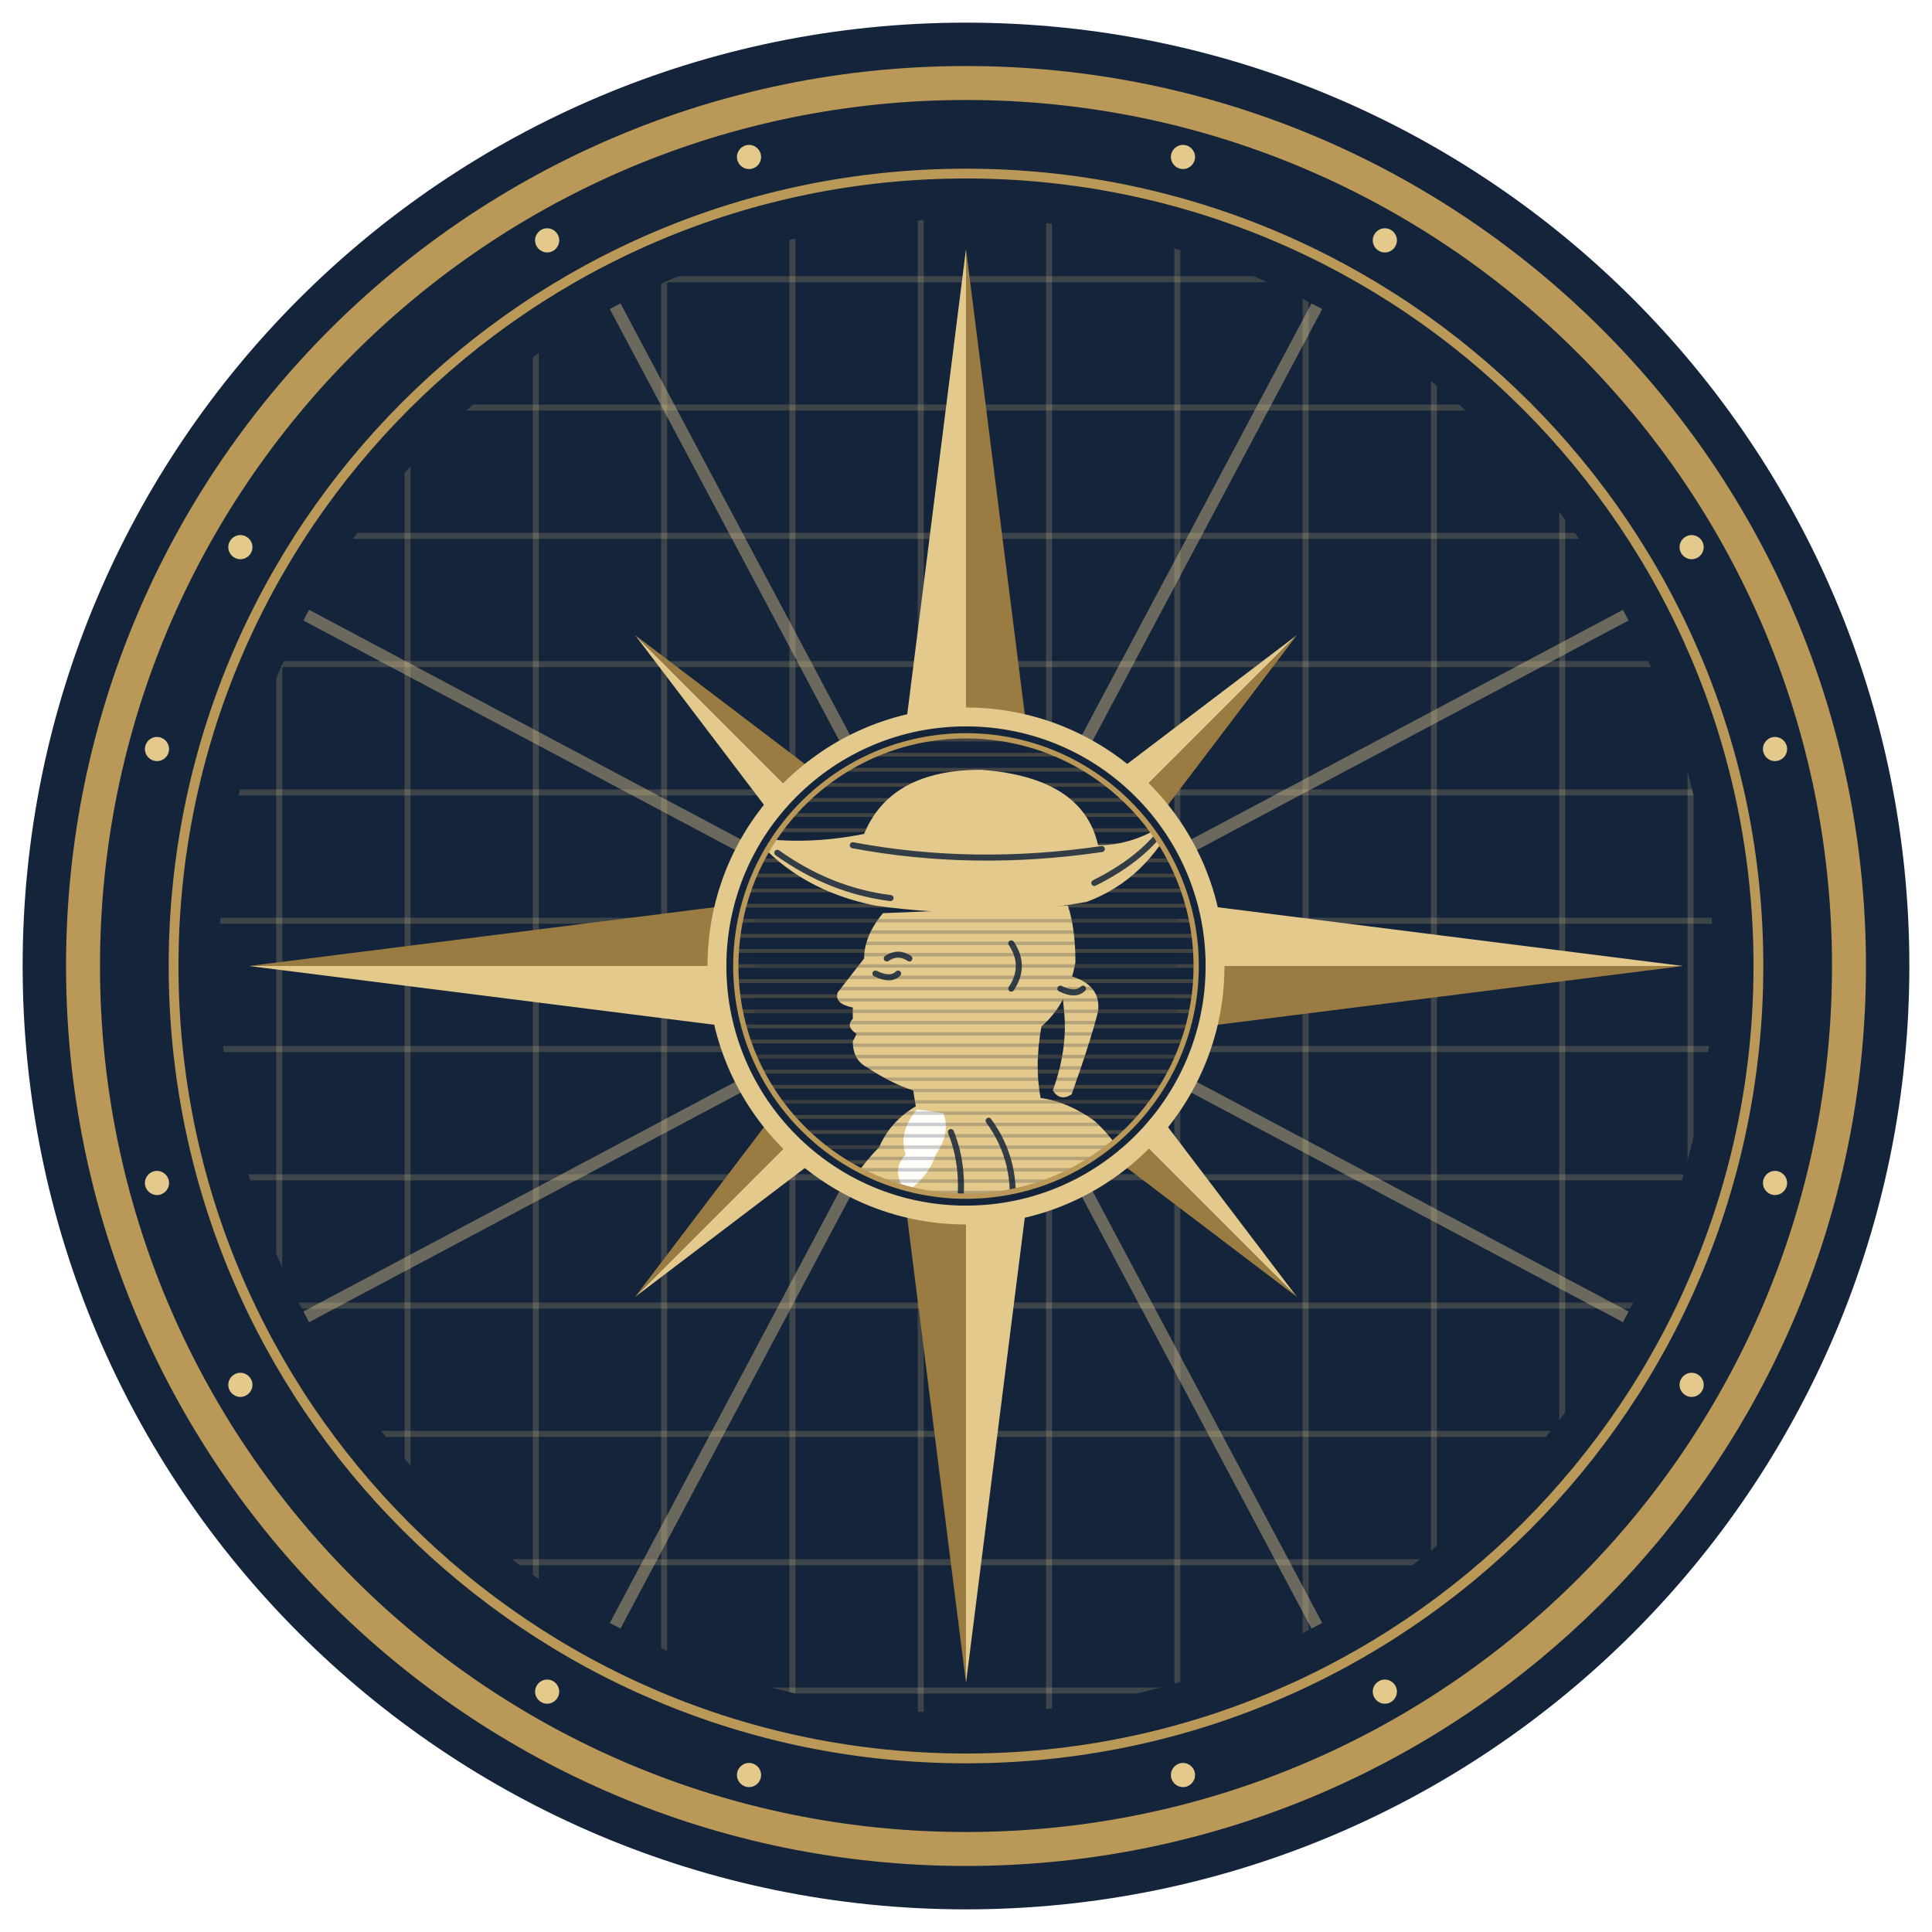
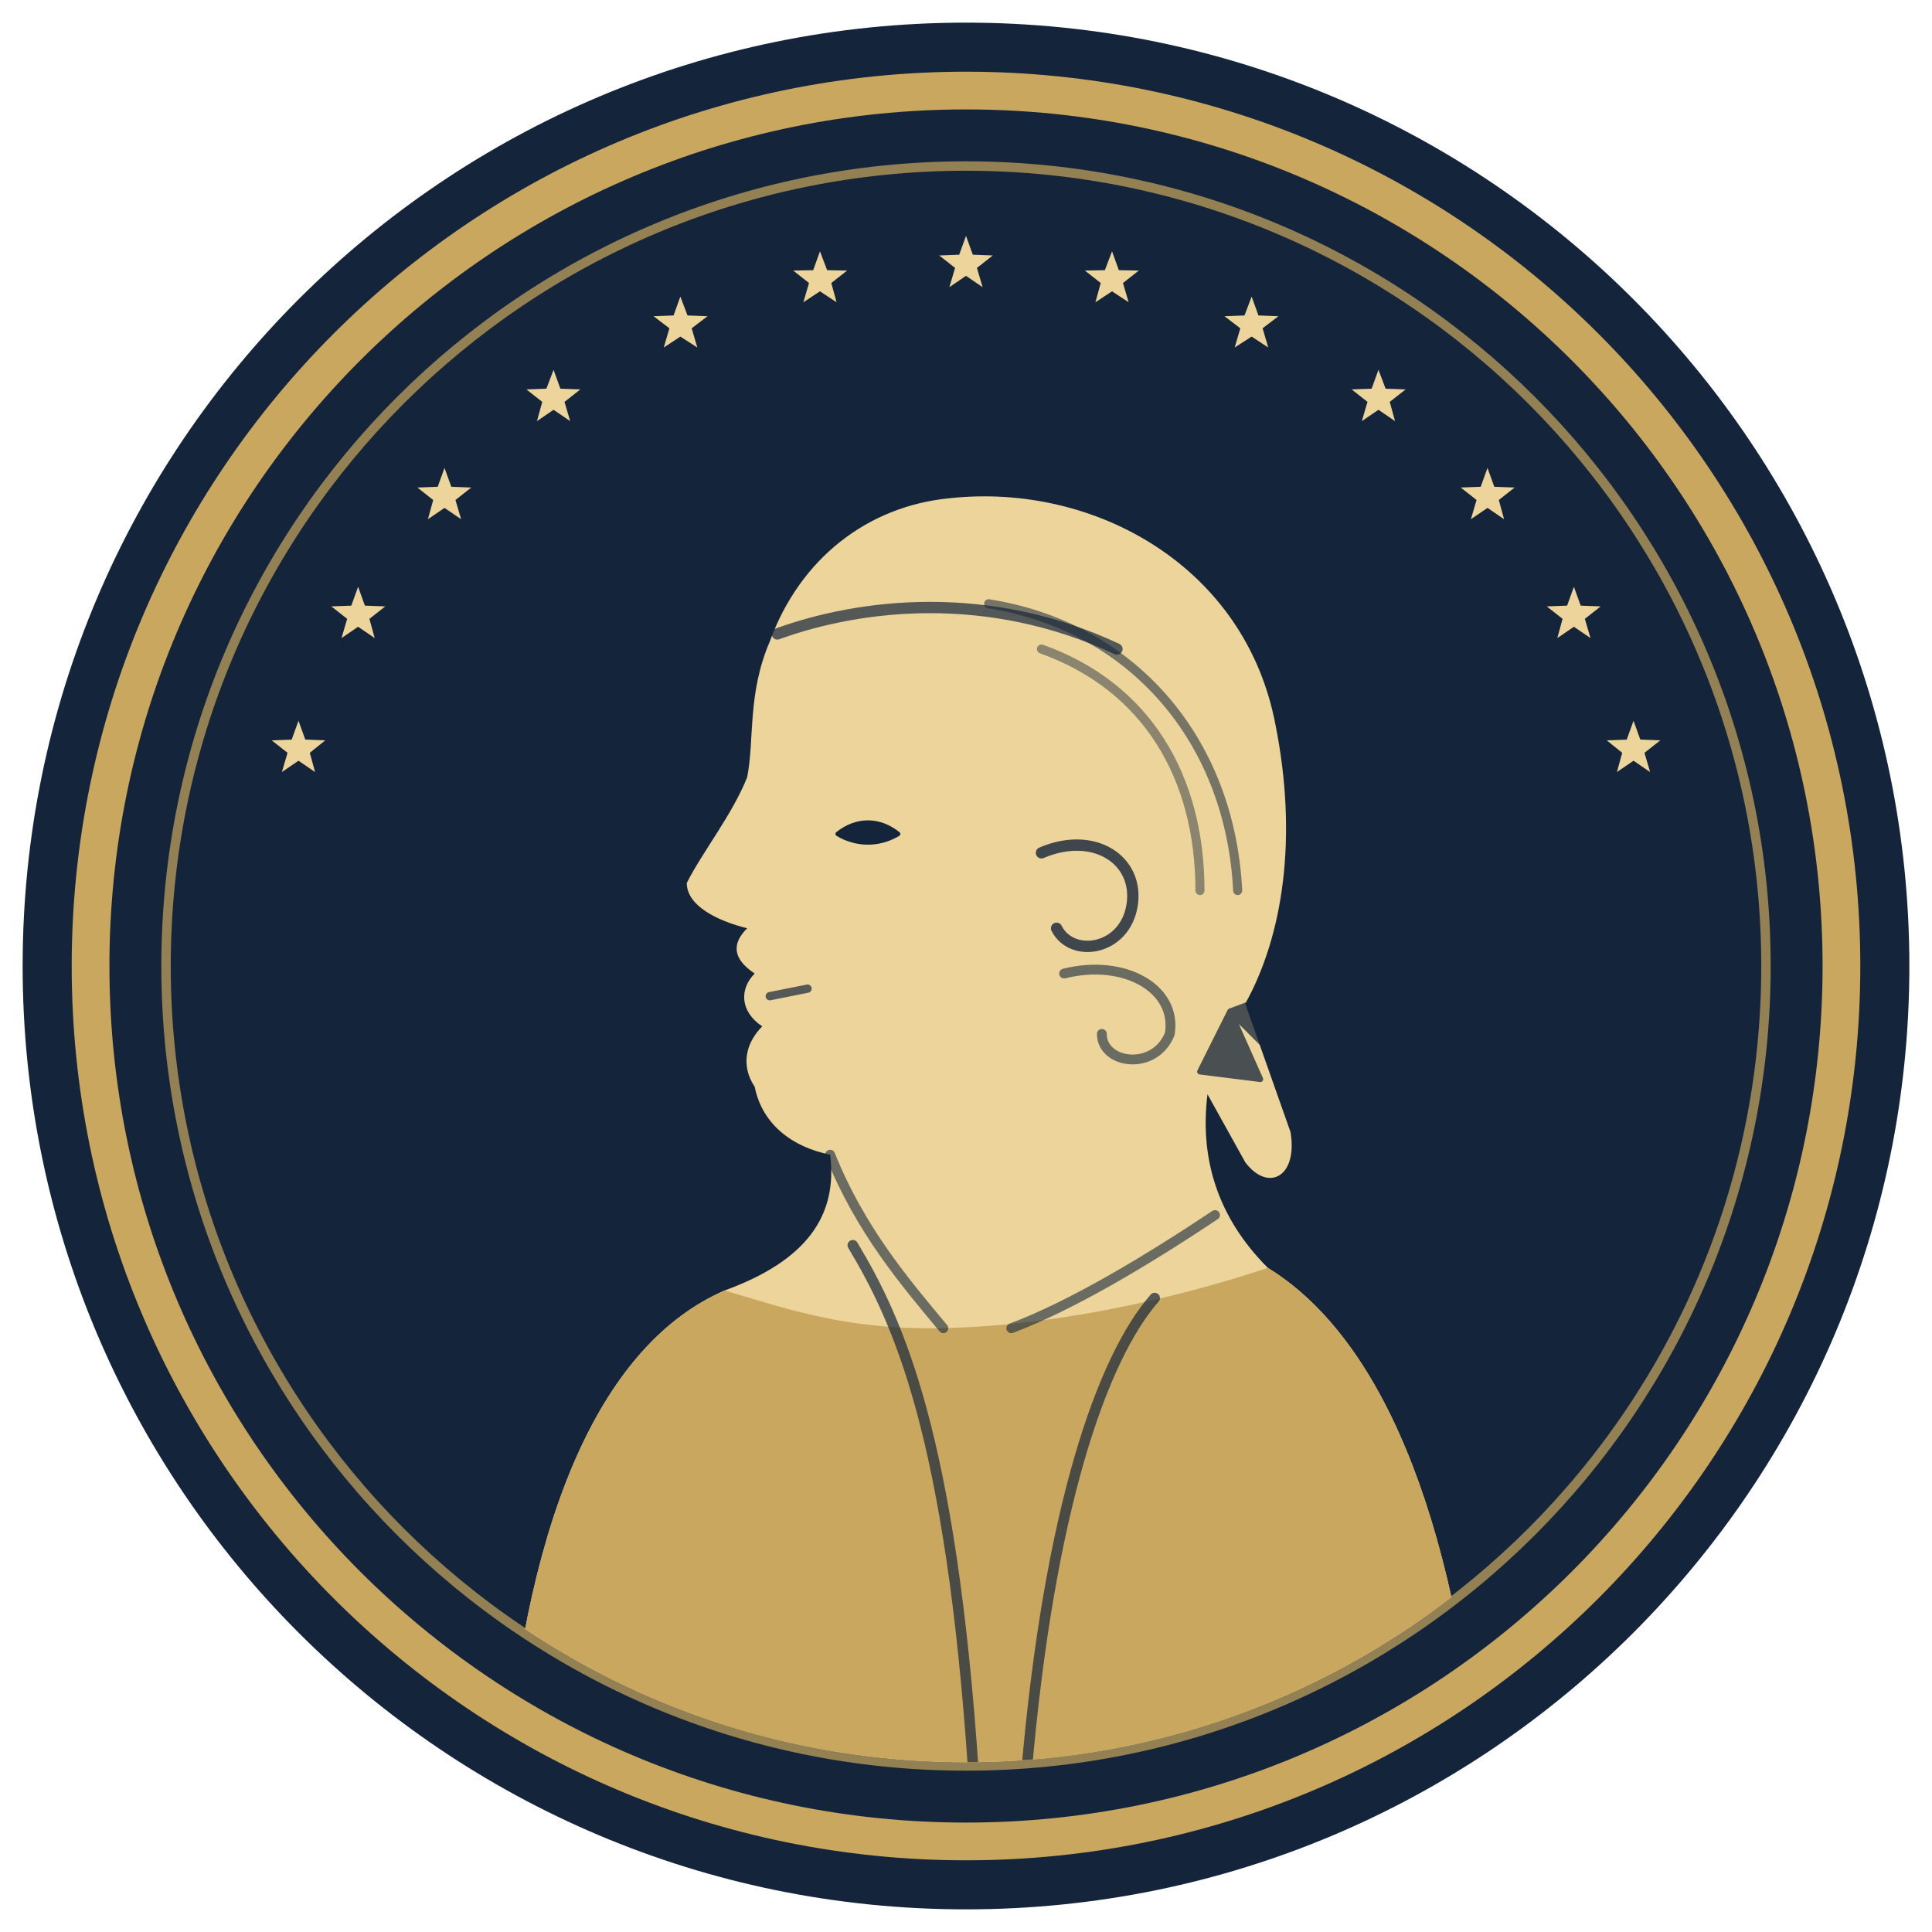
<svg xmlns="http://www.w3.org/2000/svg" viewBox="0 0 512 512" role="img" aria-label="Civic Atlas">
  <circle cx="256" cy="256" r="250" fill="#14243a" />
-   <defs>
-     <clipPath id="ca-in">
-       <circle cx="256" cy="256" r="198" />
-     </clipPath>
-   </defs>
-   <g clip-path="url(#ca-in)" stroke="#e3c98c" stroke-opacity=".2" stroke-width="1.6" fill="none">
-     <line x1="40" y1="40" x2="40" y2="472" />
-     <line x1="40" y1="40" x2="472" y2="40" />
-     <line x1="74" y1="40" x2="74" y2="472" />
-     <line x1="40" y1="74" x2="472" y2="74" />
-     <line x1="108" y1="40" x2="108" y2="472" />
-     <line x1="40" y1="108" x2="472" y2="108" />
-     <line x1="142" y1="40" x2="142" y2="472" />
-     <line x1="40" y1="142" x2="472" y2="142" />
-     <line x1="176" y1="40" x2="176" y2="472" />
-     <line x1="40" y1="176" x2="472" y2="176" />
-     <line x1="210" y1="40" x2="210" y2="472" />
-     <line x1="40" y1="210" x2="472" y2="210" />
-     <line x1="244" y1="40" x2="244" y2="472" />
-     <line x1="40" y1="244" x2="472" y2="244" />
-     <line x1="278" y1="40" x2="278" y2="472" />
-     <line x1="40" y1="278" x2="472" y2="278" />
-     <line x1="312" y1="40" x2="312" y2="472" />
-     <line x1="40" y1="312" x2="472" y2="312" />
-     <line x1="346" y1="40" x2="346" y2="472" />
-     <line x1="40" y1="346" x2="472" y2="346" />
-     <line x1="380" y1="40" x2="380" y2="472" />
-     <line x1="40" y1="380" x2="472" y2="380" />
-     <line x1="414" y1="40" x2="414" y2="472" />
-     <line x1="40" y1="414" x2="472" y2="414" />
-     <line x1="448" y1="40" x2="448" y2="472" />
-     <line x1="40" y1="448" x2="472" y2="448" />
-     <line x1="378.1" y1="26.4" x2="133.9" y2="485.6" stroke-width="3.2" stroke-opacity=".42" />
-     <line x1="485.6" y1="133.9" x2="26.4" y2="378.1" stroke-width="3.2" stroke-opacity=".42" />
-     <line x1="485.6" y1="378.1" x2="26.4" y2="133.9" stroke-width="3.2" stroke-opacity=".42" />
-     <line x1="378.1" y1="485.6" x2="133.9" y2="26.4" stroke-width="3.2" stroke-opacity=".42" />
+   <circle cx="256" cy="256" r="232" fill="none" stroke="#c9a75f" stroke-width="10" />
+   <circle cx="256" cy="256" r="212" fill="none" stroke="#c9a75f" stroke-width="2.5" stroke-opacity=".7" />
+   <g fill="#ecd49a">
+     <polygon points="79.1,191.0 80.9,196.0 86.2,196.2 82.1,199.5 83.5,204.6 79.1,201.6 74.7,204.6 76.2,199.5 72.0,196.2 77.3,196.0" />
+     <polygon points="94.9,155.5 96.7,160.5 102.1,160.7 97.9,164.0 99.3,169.1 94.9,166.1 90.5,169.1 92.0,164.0 87.8,160.7 93.1,160.5" />
+     <polygon points="117.8,124.0 119.6,129.0 124.9,129.2 120.7,132.5 122.2,137.6 117.8,134.6 113.4,137.6 114.8,132.5 110.6,129.2 116.0,129.0" />
+     <polygon points="146.7,98.0 148.5,103.0 153.8,103.2 149.6,106.5 151.1,111.6 146.7,108.6 142.3,111.6 143.7,106.5 139.5,103.2 144.8,103.0" />
+     <polygon points="180.3,78.6 182.2,83.6 187.5,83.8 183.3,87.0 184.8,92.1 180.3,89.2 175.9,92.1 177.4,87.0 173.2,83.8 178.5,83.6" />
+     <polygon points="217.3,66.6 219.2,71.6 224.5,71.7 220.3,75.0 221.7,80.1 217.3,77.2 212.9,80.1 214.4,75.0 210.2,71.7 215.5,71.6" />
+     <polygon points="256.0,62.5 257.8,67.5 263.1,67.7 258.9,71.0 260.4,76.1 256.0,73.1 251.6,76.1 253.1,71.0 248.9,67.7 254.2,67.5" />
+     <polygon points="294.7,66.6 296.5,71.6 301.8,71.7 297.6,75.0 299.1,80.1 294.7,77.2 290.3,80.1 291.7,75.0 287.5,71.7 292.8,71.6" />
+     <polygon points="331.7,78.6 333.5,83.6 338.8,83.8 334.6,87.0 336.1,92.1 331.7,89.2 327.2,92.1 328.7,87.0 324.5,83.8 329.8,83.6" />
+     <polygon points="365.3,98.0 367.2,103.0 372.5,103.2 368.3,106.5 369.7,111.6 365.3,108.6 360.9,111.6 362.4,106.5 358.2,103.2 363.5,103.0" />
+     <polygon points="394.2,124.0 396.0,129.0 401.4,129.2 397.2,132.5 398.6,137.6 394.2,134.6 389.8,137.6 391.3,132.5 387.1,129.2 392.4,129.0" />
+     <polygon points="417.1,155.5 418.9,160.5 424.2,160.7 420.0,164.0 421.5,169.1 417.1,166.1 412.7,169.1 414.1,164.0 409.9,160.7 415.3,160.5" />
+     <polygon points="432.9,191.0 434.7,196.0 440.0,196.2 435.8,199.5 437.3,204.6 432.9,201.6 428.5,204.6 429.9,199.5 425.8,196.2 431.1,196.0" />
  </g>
-   <circle cx="256" cy="256" r="234" fill="none" stroke="#b99858" stroke-width="9" />
-   <circle cx="256" cy="256" r="210" fill="none" stroke="#b99858" stroke-width="2.6" />
-   <circle cx="313.5" cy="41.6" r="3.2" fill="#e3c98c" />
-   <circle cx="367.0" cy="63.7" r="3.2" fill="#e3c98c" />
-   <circle cx="448.3" cy="145.0" r="3.2" fill="#e3c98c" />
-   <circle cx="470.4" cy="198.5" r="3.2" fill="#e3c98c" />
-   <circle cx="470.4" cy="313.5" r="3.2" fill="#e3c98c" />
-   <circle cx="448.3" cy="367.0" r="3.2" fill="#e3c98c" />
-   <circle cx="367.0" cy="448.3" r="3.2" fill="#e3c98c" />
-   <circle cx="313.5" cy="470.4" r="3.2" fill="#e3c98c" />
-   <circle cx="198.5" cy="470.4" r="3.2" fill="#e3c98c" />
-   <circle cx="145.0" cy="448.3" r="3.2" fill="#e3c98c" />
-   <circle cx="63.7" cy="367.0" r="3.2" fill="#e3c98c" />
-   <circle cx="41.6" cy="313.5" r="3.2" fill="#e3c98c" />
-   <circle cx="41.6" cy="198.5" r="3.2" fill="#e3c98c" />
-   <circle cx="63.7" cy="145.0" r="3.2" fill="#e3c98c" />
-   <circle cx="145.0" cy="63.7" r="3.2" fill="#e3c98c" />
-   <circle cx="198.5" cy="41.6" r="3.2" fill="#e3c98c" />
-   <polygon points="256.0,256.0 256.0,66.0 232.0,256.0" fill="#e3c98c" />
-   <polygon points="256.0,256.0 256.0,66.0 280.0,256.0" fill="#9a7c43" />
-   <polygon points="256.0,256.0 343.7,168.3 244.0,244.0" fill="#e3c98c" />
-   <polygon points="256.0,256.0 343.7,168.3 268.0,268.0" fill="#9a7c43" />
-   <polygon points="256.0,256.0 446.0,256.0 256.0,232.0" fill="#e3c98c" />
-   <polygon points="256.0,256.0 446.0,256.0 256.0,280.0" fill="#9a7c43" />
-   <polygon points="256.0,256.0 343.7,343.7 268.0,244.0" fill="#e3c98c" />
-   <polygon points="256.0,256.0 343.7,343.7 244.0,268.0" fill="#9a7c43" />
-   <polygon points="256.0,256.0 256.0,446.0 280.0,256.0" fill="#e3c98c" />
-   <polygon points="256.0,256.0 256.0,446.0 232.0,256.0" fill="#9a7c43" />
-   <polygon points="256.0,256.0 168.3,343.7 268.0,268.0" fill="#e3c98c" />
-   <polygon points="256.0,256.0 168.3,343.7 244.0,244.0" fill="#9a7c43" />
-   <polygon points="256.0,256.0 66.0,256.0 256.0,280.0" fill="#e3c98c" />
-   <polygon points="256.0,256.0 66.0,256.0 256.0,232.0" fill="#9a7c43" />
-   <polygon points="256.0,256.0 168.3,168.3 244.0,268.0" fill="#e3c98c" />
-   <polygon points="256.0,256.0 168.3,168.3 268.0,244.0" fill="#9a7c43" />
-   <circle cx="256" cy="256" r="66" fill="#14243a" stroke="#e3c98c" stroke-width="5" />
  <defs>
    <clipPath id="ca-med">
-       <circle cx="256" cy="256" r="61" />
+       <circle cx="256" cy="256" r="211" />
    </clipPath>
  </defs>
  <g clip-path="url(#ca-med)">
-     <g stroke="#b99858" stroke-opacity=".28" stroke-width="1">
-       <line x1="186" y1="192" x2="326" y2="192" />
-       <line x1="186" y1="196" x2="326" y2="196" />
-       <line x1="186" y1="200" x2="326" y2="200" />
-       <line x1="186" y1="204" x2="326" y2="204" />
-       <line x1="186" y1="208" x2="326" y2="208" />
-       <line x1="186" y1="212" x2="326" y2="212" />
-       <line x1="186" y1="216" x2="326" y2="216" />
-       <line x1="186" y1="220" x2="326" y2="220" />
-       <line x1="186" y1="224" x2="326" y2="224" />
-       <line x1="186" y1="228" x2="326" y2="228" />
-       <line x1="186" y1="232" x2="326" y2="232" />
-       <line x1="186" y1="236" x2="326" y2="236" />
-       <line x1="186" y1="240" x2="326" y2="240" />
-       <line x1="186" y1="244" x2="326" y2="244" />
-       <line x1="186" y1="248" x2="326" y2="248" />
-       <line x1="186" y1="252" x2="326" y2="252" />
-       <line x1="186" y1="256" x2="326" y2="256" />
-       <line x1="186" y1="260" x2="326" y2="260" />
-       <line x1="186" y1="264" x2="326" y2="264" />
-       <line x1="186" y1="268" x2="326" y2="268" />
-       <line x1="186" y1="272" x2="326" y2="272" />
-       <line x1="186" y1="276" x2="326" y2="276" />
-       <line x1="186" y1="280" x2="326" y2="280" />
-       <line x1="186" y1="284" x2="326" y2="284" />
-       <line x1="186" y1="288" x2="326" y2="288" />
-       <line x1="186" y1="292" x2="326" y2="292" />
-       <line x1="186" y1="296" x2="326" y2="296" />
-       <line x1="186" y1="300" x2="326" y2="300" />
-       <line x1="186" y1="304" x2="326" y2="304" />
-       <line x1="186" y1="308" x2="326" y2="308" />
-       <line x1="186" y1="312" x2="326" y2="312" />
-       <line x1="186" y1="316" x2="326" y2="316" />
-       <line x1="186" y1="320" x2="326" y2="320" />
-     </g>
-     <g fill="#e3c98c">
-       <path d="M243 293 Q236 297 233 304 Q227 310 220 322 L304 322 Q300 306 290 297 Q283 292 276 291 Q262 298 243 293 Z" />
-       <path d="M234 242 Q229 248 229 254 L222 263 Q221 266 226 267 L226 270 Q224 272 227 274 L226 276 Q226 281 230 283 Q236 287 242 289 L243 295 Q262 299 276 292 Q274 283 276 272 Q283 266 285 255 Q285 246 283 240 Z" />
-       <path d="M281 258 Q292 260 291 268 Q289 276 284 290 Q281 292 279 289 Q283 278 282 268 Z" />
-       <path d="M200 222 Q212 236 232 240 Q260 244 288 239 Q304 233 312 216 Q302 224 291 224 Q287 206 260 204 Q236 204 229 221 Q214 224 200 222 Z" />
-     </g>
-     <path d="M243 294 Q238 300 240 306 Q236 310 240 316 Q246 312 248 306 Q252 300 250 295 Z" fill="#fffdf8" />
-     <g fill="none" stroke="#14243a" stroke-width="1.6" stroke-linecap="round" opacity=".85">
-       <path d="M226 224 Q258 230 292 225" />
-       <path d="M206 226 Q220 236 236 238" />
-       <path d="M290 234 Q302 228 308 220" />
-       <path d="M235 254 Q238 252 241 254" />
-       <path d="M232 258 Q236 260 238 258" />
-       <path d="M281 262 Q285 264 287 262" />
-       <path d="M262 297 Q270 308 268 322" />
-       <path d="M252 300 Q256 310 254 322" />
-       <path d="M268 250 Q272 256 268 262" />
-     </g>
-     <g stroke="#14243a" stroke-opacity=".22" stroke-width=".9">
-       <line x1="200" y1="244" x2="312" y2="244" />
-       <line x1="200" y1="247" x2="312" y2="247" />
-       <line x1="200" y1="250" x2="312" y2="250" />
-       <line x1="200" y1="253" x2="312" y2="253" />
-       <line x1="200" y1="256" x2="312" y2="256" />
-       <line x1="200" y1="259" x2="312" y2="259" />
-       <line x1="200" y1="262" x2="312" y2="262" />
-       <line x1="200" y1="265" x2="312" y2="265" />
-       <line x1="200" y1="268" x2="312" y2="268" />
-       <line x1="200" y1="271" x2="312" y2="271" />
-       <line x1="200" y1="274" x2="312" y2="274" />
-       <line x1="200" y1="277" x2="312" y2="277" />
-       <line x1="200" y1="280" x2="312" y2="280" />
-       <line x1="200" y1="283" x2="312" y2="283" />
-       <line x1="200" y1="286" x2="312" y2="286" />
-       <line x1="200" y1="289" x2="312" y2="289" />
-       <line x1="200" y1="292" x2="312" y2="292" />
-       <line x1="200" y1="295" x2="312" y2="295" />
-       <line x1="200" y1="298" x2="312" y2="298" />
-       <line x1="200" y1="301" x2="312" y2="301" />
-       <line x1="200" y1="304" x2="312" y2="304" />
-       <line x1="200" y1="307" x2="312" y2="307" />
-       <line x1="200" y1="310" x2="312" y2="310" />
-       <line x1="200" y1="313" x2="312" y2="313" />
-       <line x1="200" y1="316" x2="312" y2="316" />
-       <line x1="200" y1="319" x2="312" y2="319" />
+     <path d="M252 132 C290 128 330 150 338 192 C344 222 340 248 330 266 L342 300 C344 312 336 316 330 308 L320 290 C318 306 322 322 336 336 C362 352 384 392 392 470 L134 470 C140 400 160 356 192 342 C214 334 222 322 220 306 C210 304 202 298 200 288 C196 282 198 276 202 272 C196 268 196 262 200 258 C194 254 194 250 198 246 C190 244 182 240 182 234 C186 226 194 216 198 206 C200 196 198 184 204 170 C212 148 230 134 252 132 Z" fill="#ecd49a" />
+     <path d="M134 470 C140 400 160 356 192 342 C206 346 222 352 246 352 C278 352 312 344 336 336 C362 352 384 392 392 470 Z" fill="#c9a75f" />
+     <g fill="none" stroke="#14243a" stroke-linecap="round" stroke-linejoin="round">
+       <path d="M206 168 C228 160 262 156 296 172" stroke-width="3" opacity=".7" />
+       <path d="M262 160 C300 166 326 196 328 236" stroke-width="2.4" opacity=".55" />
+       <path d="M276 172 C304 182 318 206 318 236" stroke-width="2.4" opacity=".45" />
+       <path d="M276 226 C290 220 302 228 300 240 C298 252 284 254 280 246" stroke-width="3" opacity=".8" />
+       <path d="M282 258 C298 254 312 262 310 274 C306 284 292 282 292 274" stroke-width="2.6" opacity=".6" />
+       <path d="M326 268 L342 262 L338 280 Z M326 268 L318 284 L334 286 Z" fill="#14243a" stroke-width="1.5" opacity=".75" />
+       <path d="M222 221 C227 217 233 217 238 221 C233 224 227 224 222 221 Z" fill="#14243a" stroke-width="1.2" />
+       <path d="M204 264 L214 262" stroke-width="2.2" opacity=".7" />
+       <path d="M220 306 C228 326 240 340 250 352" stroke-width="2.6" opacity=".6" />
+       <path d="M322 322 C304 334 284 346 268 352" stroke-width="2.6" opacity=".6" />
+       <path d="M226 330 C238 350 252 380 258 470" stroke-width="2.8" opacity=".7" />
+       <path d="M306 344 C292 360 278 400 272 470" stroke-width="2.8" opacity=".7" />
    </g>
  </g>
-   <circle cx="256" cy="256" r="61" fill="none" stroke="#b99858" stroke-width="1.4" />
</svg>
